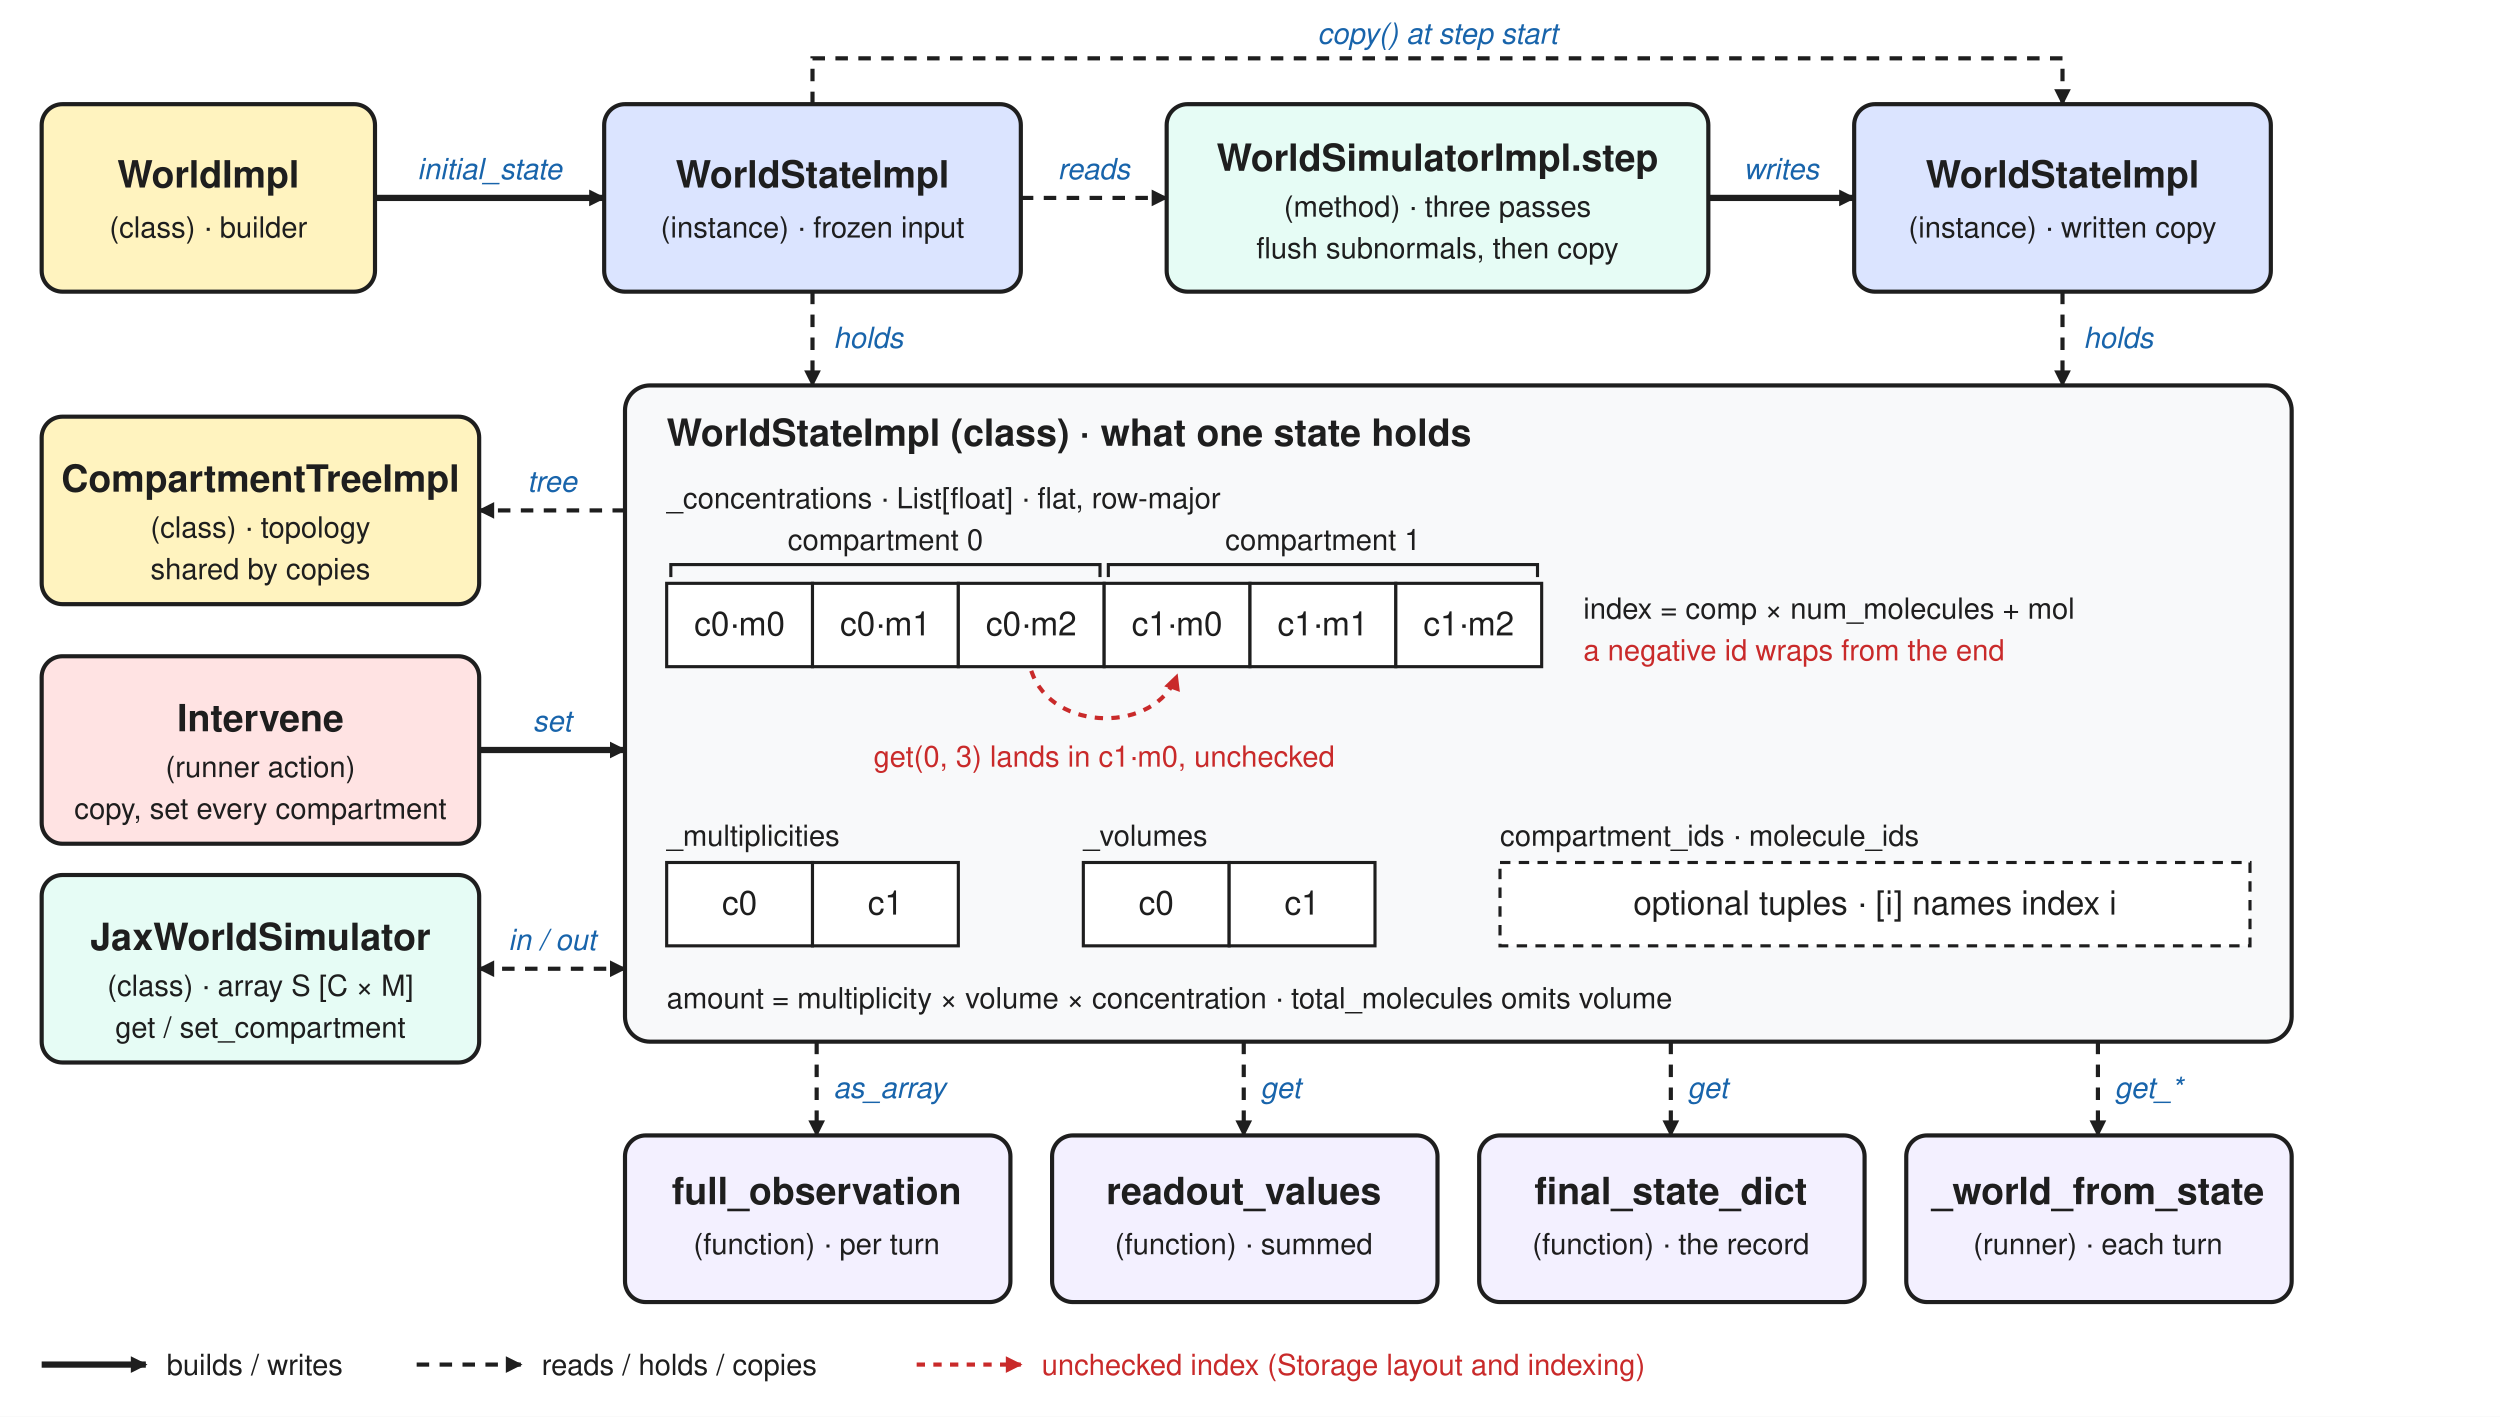
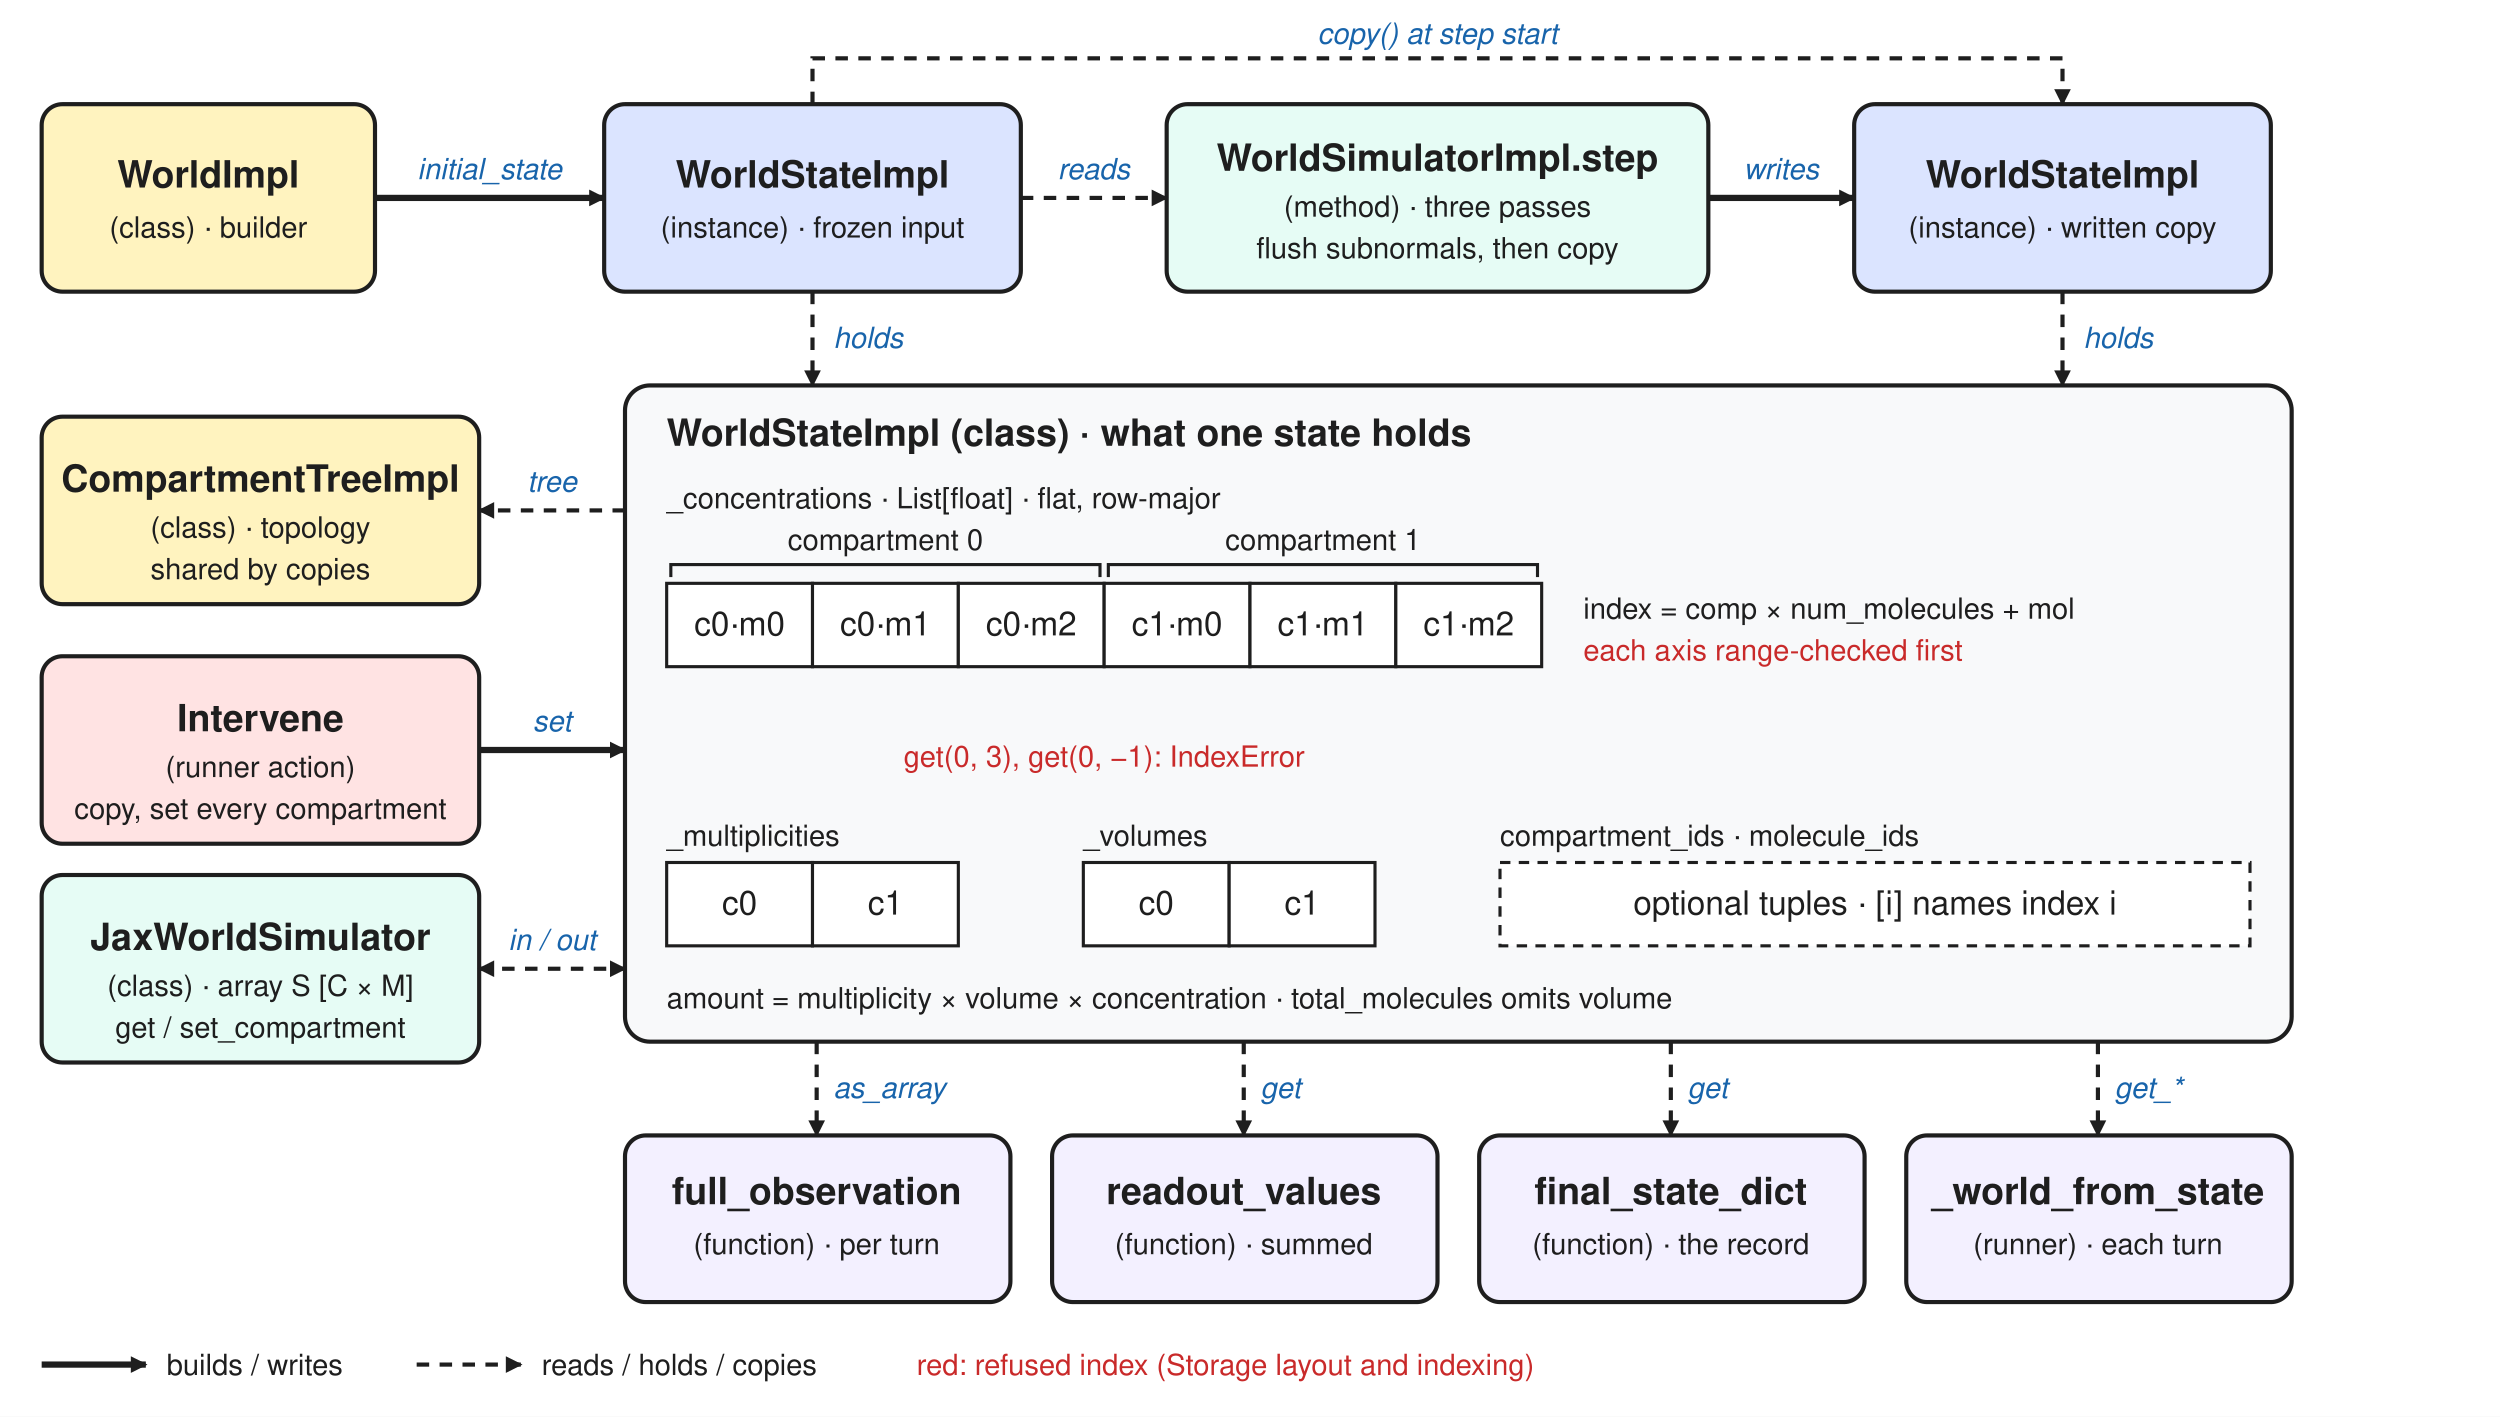
<svg xmlns="http://www.w3.org/2000/svg" width="2400" height="1360" viewBox="0 0 1200 680" font-family="Helvetica, Arial, sans-serif">
  <defs>
    <marker id="arrowhead" viewBox="0 0 10 10" refX="9" refY="5" markerUnits="userSpaceOnUse" markerWidth="8" markerHeight="8" orient="auto-start-reverse">
      <polygon points="0,0 10,5 0,10" fill="#1e1e1e" />
    </marker>
    <marker id="arrowhead-red" viewBox="0 0 10 10" refX="9" refY="5" markerUnits="userSpaceOnUse" markerWidth="8" markerHeight="8" orient="auto-start-reverse">
      <polygon points="0,0 10,5 0,10" fill="#c92a2a" />
    </marker>
  </defs>
  <rect id="background" x="0" y="0" width="1200" height="680" fill="#ffffff" />
  <g id="world-node">
    <rect id="world-box" x="20" y="50" width="160" height="90" rx="10" fill="#fff3bf" stroke="#1e1e1e" stroke-width="2" />
    <text id="world-name" x="100" y="90" font-size="18" font-weight="bold" text-anchor="middle" fill="#1e1e1e">WorldImpl</text>
    <text id="world-kind" x="100" y="114" font-size="14" text-anchor="middle" fill="#1e1e1e">(class) · builder</text>
  </g>
  <g id="frozen-node">
    <rect id="frozen-box" x="290" y="50" width="200" height="90" rx="10" fill="#dbe4ff" stroke="#1e1e1e" stroke-width="2" />
    <text id="frozen-name" x="390" y="90" font-size="18" font-weight="bold" text-anchor="middle" fill="#1e1e1e">WorldStateImpl</text>
    <text id="frozen-kind" x="390" y="114" font-size="14" text-anchor="middle" fill="#1e1e1e">(instance) · frozen input</text>
  </g>
  <g id="step-node">
    <rect id="step-box" x="560" y="50" width="260" height="90" rx="10" fill="#e6fcf5" stroke="#1e1e1e" stroke-width="2" />
    <text id="step-name" x="690" y="82" font-size="18" font-weight="bold" text-anchor="middle" fill="#1e1e1e">WorldSimulatorImpl.step</text>
    <text id="step-kind" x="690" y="104" font-size="14" text-anchor="middle" fill="#1e1e1e">(method) · three passes</text>
    <text id="step-sub" x="690" y="124" font-size="14" text-anchor="middle" fill="#1e1e1e">flush subnormals, then copy</text>
  </g>
  <g id="new-node">
    <rect id="new-box" x="890" y="50" width="200" height="90" rx="10" fill="#dbe4ff" stroke="#1e1e1e" stroke-width="2" />
    <text id="new-name" x="990" y="90" font-size="18" font-weight="bold" text-anchor="middle" fill="#1e1e1e">WorldStateImpl</text>
    <text id="new-kind" x="990" y="114" font-size="14" text-anchor="middle" fill="#1e1e1e">(instance) · written copy</text>
  </g>
  <line id="edge-initial-state" x1="180" y1="95" x2="290" y2="95" stroke="#1e1e1e" stroke-width="3" marker-end="url(#arrowhead)" />
  <text id="label-initial-state" x="235" y="86" font-size="14" font-style="italic" text-anchor="middle" fill="#1864ab">initial_state</text>
  <line id="edge-reads" x1="490" y1="95" x2="560" y2="95" stroke="#1e1e1e" stroke-width="2" stroke-dasharray="6 5" marker-end="url(#arrowhead)" />
  <text id="label-reads" x="525" y="86" font-size="14" font-style="italic" text-anchor="middle" fill="#1864ab">reads</text>
  <line id="edge-writes" x1="820" y1="95" x2="890" y2="95" stroke="#1e1e1e" stroke-width="3" marker-end="url(#arrowhead)" />
  <text id="label-writes" x="855" y="86" font-size="14" font-style="italic" text-anchor="middle" fill="#1864ab">writes</text>
  <path id="edge-copy" d="M390,50 V28 H990 V50" fill="none" stroke="#1e1e1e" stroke-width="2" stroke-dasharray="6 5" marker-end="url(#arrowhead)" />
  <text id="label-copy" x="690" y="21" font-size="14" font-style="italic" text-anchor="middle" fill="#1864ab">copy() at step start</text>
  <line id="edge-holds-frozen" x1="390" y1="140" x2="390" y2="185" stroke="#1e1e1e" stroke-width="2" stroke-dasharray="6 5" marker-end="url(#arrowhead)" />
  <text id="label-holds-frozen" x="400" y="167" font-size="14" font-style="italic" fill="#1864ab">holds</text>
  <line id="edge-holds-new" x1="990" y1="140" x2="990" y2="185" stroke="#1e1e1e" stroke-width="2" stroke-dasharray="6 5" marker-end="url(#arrowhead)" />
  <text id="label-holds-new" x="1000" y="167" font-size="14" font-style="italic" fill="#1864ab">holds</text>
  <rect id="storage-box" x="300" y="185" width="800" height="315" rx="12" fill="#f8f9fa" stroke="#1e1e1e" stroke-width="2" />
  <text id="storage-title" x="320" y="214" font-size="18" font-weight="bold" fill="#1e1e1e">WorldStateImpl (class) · what one state holds</text>
  <text id="conc-label" x="320" y="244" font-size="14" fill="#1e1e1e">_concentrations · List[float] · flat, row-major</text>
  <text id="comp0-label" x="425" y="264" font-size="14" text-anchor="middle" fill="#1e1e1e">compartment 0</text>
  <text id="comp1-label" x="635" y="264" font-size="14" text-anchor="middle" fill="#1e1e1e">compartment 1</text>
  <path id="comp0-bracket" d="M322,277 V271 H528 V277" fill="none" stroke="#1e1e1e" stroke-width="1.5" />
  <path id="comp1-bracket" d="M532,277 V271 H738 V277" fill="none" stroke="#1e1e1e" stroke-width="1.5" />
  <g id="conc-cells">
    <rect id="cell-c0m0" x="320" y="280" width="70" height="40" fill="#ffffff" stroke="#1e1e1e" stroke-width="1.5" />
    <rect id="cell-c0m1" x="390" y="280" width="70" height="40" fill="#ffffff" stroke="#1e1e1e" stroke-width="1.5" />
    <rect id="cell-c0m2" x="460" y="280" width="70" height="40" fill="#ffffff" stroke="#1e1e1e" stroke-width="1.5" />
    <rect id="cell-c1m0" x="530" y="280" width="70" height="40" fill="#ffffff" stroke="#1e1e1e" stroke-width="1.5" />
    <rect id="cell-c1m1" x="600" y="280" width="70" height="40" fill="#ffffff" stroke="#1e1e1e" stroke-width="1.5" />
    <rect id="cell-c1m2" x="670" y="280" width="70" height="40" fill="#ffffff" stroke="#1e1e1e" stroke-width="1.5" />
    <text id="text-c0m0" x="355" y="305" font-size="16" text-anchor="middle" fill="#1e1e1e">c0·m0</text>
    <text id="text-c0m1" x="425" y="305" font-size="16" text-anchor="middle" fill="#1e1e1e">c0·m1</text>
    <text id="text-c0m2" x="495" y="305" font-size="16" text-anchor="middle" fill="#1e1e1e">c0·m2</text>
    <text id="text-c1m0" x="565" y="305" font-size="16" text-anchor="middle" fill="#1e1e1e">c1·m0</text>
    <text id="text-c1m1" x="635" y="305" font-size="16" text-anchor="middle" fill="#1e1e1e">c1·m1</text>
    <text id="text-c1m2" x="705" y="305" font-size="16" text-anchor="middle" fill="#1e1e1e">c1·m2</text>
  </g>
  <text id="index-formula" x="760" y="297" font-size="14" fill="#1e1e1e">index = comp × num_molecules + mol</text>
-   <text id="index-negative" x="760" y="317" font-size="14" fill="#c92a2a">a negative id wraps from the end</text>
-   <path id="edge-overflow" d="M495,322 C505,352 555,352 565,324" fill="none" stroke="#c92a2a" stroke-width="2" stroke-dasharray="4 4" marker-end="url(#arrowhead-red)" />
-   <text id="label-overflow" x="530" y="368" font-size="14" fill="#c92a2a" text-anchor="middle">get(0, 3) lands in c1·m0, unchecked</text>
+   <text id="index-negative" x="760" y="317" font-size="14" fill="#c92a2a">each axis range-checked first</text>
+   <text id="label-overflow" x="530" y="368" font-size="14" fill="#c92a2a" text-anchor="middle">get(0, 3), get(0, −1): IndexError</text>
  <text id="mult-label" x="320" y="406" font-size="14" fill="#1e1e1e">_multiplicities</text>
  <rect id="cell-mult0" x="320" y="414" width="70" height="40" fill="#ffffff" stroke="#1e1e1e" stroke-width="1.5" />
  <rect id="cell-mult1" x="390" y="414" width="70" height="40" fill="#ffffff" stroke="#1e1e1e" stroke-width="1.5" />
  <text id="text-mult0" x="355" y="439" font-size="16" text-anchor="middle" fill="#1e1e1e">c0</text>
  <text id="text-mult1" x="425" y="439" font-size="16" text-anchor="middle" fill="#1e1e1e">c1</text>
  <text id="vol-label" x="520" y="406" font-size="14" fill="#1e1e1e">_volumes</text>
  <rect id="cell-vol0" x="520" y="414" width="70" height="40" fill="#ffffff" stroke="#1e1e1e" stroke-width="1.5" />
  <rect id="cell-vol1" x="590" y="414" width="70" height="40" fill="#ffffff" stroke="#1e1e1e" stroke-width="1.5" />
  <text id="text-vol0" x="555" y="439" font-size="16" text-anchor="middle" fill="#1e1e1e">c0</text>
  <text id="text-vol1" x="625" y="439" font-size="16" text-anchor="middle" fill="#1e1e1e">c1</text>
  <text id="ids-label" x="720" y="406" font-size="14" fill="#1e1e1e">compartment_ids · molecule_ids</text>
  <rect id="ids-box" x="720" y="414" width="360" height="40" fill="#ffffff" stroke="#1e1e1e" stroke-width="1.5" stroke-dasharray="5 4" />
  <text id="ids-text" x="900" y="439" font-size="16" text-anchor="middle" fill="#1e1e1e">optional tuples · [i] names index i</text>
  <text id="amount-formula" x="320" y="484" font-size="14" fill="#1e1e1e">amount = multiplicity × volume × concentration · total_molecules omits volume</text>
  <g id="tree-node">
    <rect id="tree-box" x="20" y="200" width="210" height="90" rx="10" fill="#fff3bf" stroke="#1e1e1e" stroke-width="2" />
    <text id="tree-name" x="125" y="236" font-size="18" font-weight="bold" text-anchor="middle" fill="#1e1e1e">CompartmentTreeImpl</text>
    <text id="tree-kind" x="125" y="258" font-size="14" text-anchor="middle" fill="#1e1e1e">(class) · topology</text>
    <text id="tree-sub" x="125" y="278" font-size="14" text-anchor="middle" fill="#1e1e1e">shared by copies</text>
  </g>
  <line id="edge-tree" x1="300" y1="245" x2="230" y2="245" stroke="#1e1e1e" stroke-width="2" stroke-dasharray="6 5" marker-end="url(#arrowhead)" />
  <text id="label-tree" x="265" y="236" font-size="14" font-style="italic" text-anchor="middle" fill="#1864ab">tree</text>
  <g id="intervene-node">
    <rect id="intervene-box" x="20" y="315" width="210" height="90" rx="10" fill="#ffe3e3" stroke="#1e1e1e" stroke-width="2" />
    <text id="intervene-name" x="125" y="351" font-size="18" font-weight="bold" text-anchor="middle" fill="#1e1e1e">Intervene</text>
    <text id="intervene-kind" x="125" y="373" font-size="14" text-anchor="middle" fill="#1e1e1e">(runner action)</text>
    <text id="intervene-sub" x="125" y="393" font-size="14" text-anchor="middle" fill="#1e1e1e">copy, set every compartment</text>
  </g>
  <line id="edge-intervene" x1="230" y1="360" x2="300" y2="360" stroke="#1e1e1e" stroke-width="3" marker-end="url(#arrowhead)" />
  <text id="label-intervene" x="265" y="351" font-size="14" font-style="italic" text-anchor="middle" fill="#1864ab">set</text>
  <g id="jax-node">
    <rect id="jax-box" x="20" y="420" width="210" height="90" rx="10" fill="#e6fcf5" stroke="#1e1e1e" stroke-width="2" />
    <text id="jax-name" x="125" y="456" font-size="18" font-weight="bold" text-anchor="middle" fill="#1e1e1e">JaxWorldSimulator</text>
    <text id="jax-kind" x="125" y="478" font-size="14" text-anchor="middle" fill="#1e1e1e">(class) · array S [C × M]</text>
    <text id="jax-sub" x="125" y="498" font-size="14" text-anchor="middle" fill="#1e1e1e">get / set_compartment</text>
  </g>
  <line id="edge-jax" x1="230" y1="465" x2="300" y2="465" stroke="#1e1e1e" stroke-width="2" stroke-dasharray="6 5" marker-start="url(#arrowhead)" marker-end="url(#arrowhead)" />
  <text id="label-jax" x="265" y="456" font-size="14" font-style="italic" text-anchor="middle" fill="#1864ab">in / out</text>
  <g id="obs-node">
    <rect id="obs-box" x="300" y="545" width="185" height="80" rx="10" fill="#f3f0ff" stroke="#1e1e1e" stroke-width="2" />
    <text id="obs-name" x="392" y="578" font-size="18" font-weight="bold" text-anchor="middle" fill="#1e1e1e">full_observation</text>
    <text id="obs-kind" x="392" y="602" font-size="14" text-anchor="middle" fill="#1e1e1e">(function) · per turn</text>
  </g>
  <g id="readout-node">
    <rect id="readout-box" x="505" y="545" width="185" height="80" rx="10" fill="#f3f0ff" stroke="#1e1e1e" stroke-width="2" />
    <text id="readout-name" x="597" y="578" font-size="18" font-weight="bold" text-anchor="middle" fill="#1e1e1e">readout_values</text>
    <text id="readout-kind" x="597" y="602" font-size="14" text-anchor="middle" fill="#1e1e1e">(function) · summed</text>
  </g>
  <g id="final-node">
    <rect id="final-box" x="710" y="545" width="185" height="80" rx="10" fill="#f3f0ff" stroke="#1e1e1e" stroke-width="2" />
    <text id="final-name" x="802" y="578" font-size="18" font-weight="bold" text-anchor="middle" fill="#1e1e1e">final_state_dict</text>
    <text id="final-kind" x="802" y="602" font-size="14" text-anchor="middle" fill="#1e1e1e">(function) · the record</text>
  </g>
  <g id="rebuild-node">
    <rect id="rebuild-box" x="915" y="545" width="185" height="80" rx="10" fill="#f3f0ff" stroke="#1e1e1e" stroke-width="2" />
    <text id="rebuild-name" x="1007" y="578" font-size="18" font-weight="bold" text-anchor="middle" fill="#1e1e1e">_world_from_state</text>
    <text id="rebuild-kind" x="1007" y="602" font-size="14" text-anchor="middle" fill="#1e1e1e">(runner) · each turn</text>
  </g>
  <line id="edge-obs" x1="392" y1="500" x2="392" y2="545" stroke="#1e1e1e" stroke-width="2" stroke-dasharray="6 5" marker-end="url(#arrowhead)" />
  <text id="label-obs" x="400" y="527" font-size="14" font-style="italic" fill="#1864ab">as_array</text>
  <line id="edge-readout" x1="597" y1="500" x2="597" y2="545" stroke="#1e1e1e" stroke-width="2" stroke-dasharray="6 5" marker-end="url(#arrowhead)" />
  <text id="label-readout" x="605" y="527" font-size="14" font-style="italic" fill="#1864ab">get</text>
  <line id="edge-final" x1="802" y1="500" x2="802" y2="545" stroke="#1e1e1e" stroke-width="2" stroke-dasharray="6 5" marker-end="url(#arrowhead)" />
  <text id="label-final" x="810" y="527" font-size="14" font-style="italic" fill="#1864ab">get</text>
  <line id="edge-rebuild" x1="1007" y1="500" x2="1007" y2="545" stroke="#1e1e1e" stroke-width="2" stroke-dasharray="6 5" marker-end="url(#arrowhead)" />
  <text id="label-rebuild" x="1015" y="527" font-size="14" font-style="italic" fill="#1864ab">get_*</text>
  <g id="legend">
    <line id="legend-solid" x1="20" y1="655" x2="70" y2="655" stroke="#1e1e1e" stroke-width="3" marker-end="url(#arrowhead)" />
    <text id="legend-solid-text" x="80" y="660" font-size="14" fill="#1e1e1e">builds / writes</text>
    <line id="legend-dotted" x1="200" y1="655" x2="250" y2="655" stroke="#1e1e1e" stroke-width="2" stroke-dasharray="6 5" marker-end="url(#arrowhead)" />
    <text id="legend-dotted-text" x="260" y="660" font-size="14" fill="#1e1e1e">reads / holds / copies</text>
-     <line id="legend-red" x1="440" y1="655" x2="490" y2="655" stroke="#c92a2a" stroke-width="2" stroke-dasharray="4 4" marker-end="url(#arrowhead-red)" />
-     <text id="legend-red-text" x="500" y="660" font-size="14" fill="#c92a2a">unchecked index (Storage layout and indexing)</text>
+     <text id="legend-red-text" x="440" y="660" font-size="14" fill="#c92a2a">red: refused index (Storage layout and indexing)</text>
  </g>
</svg>
